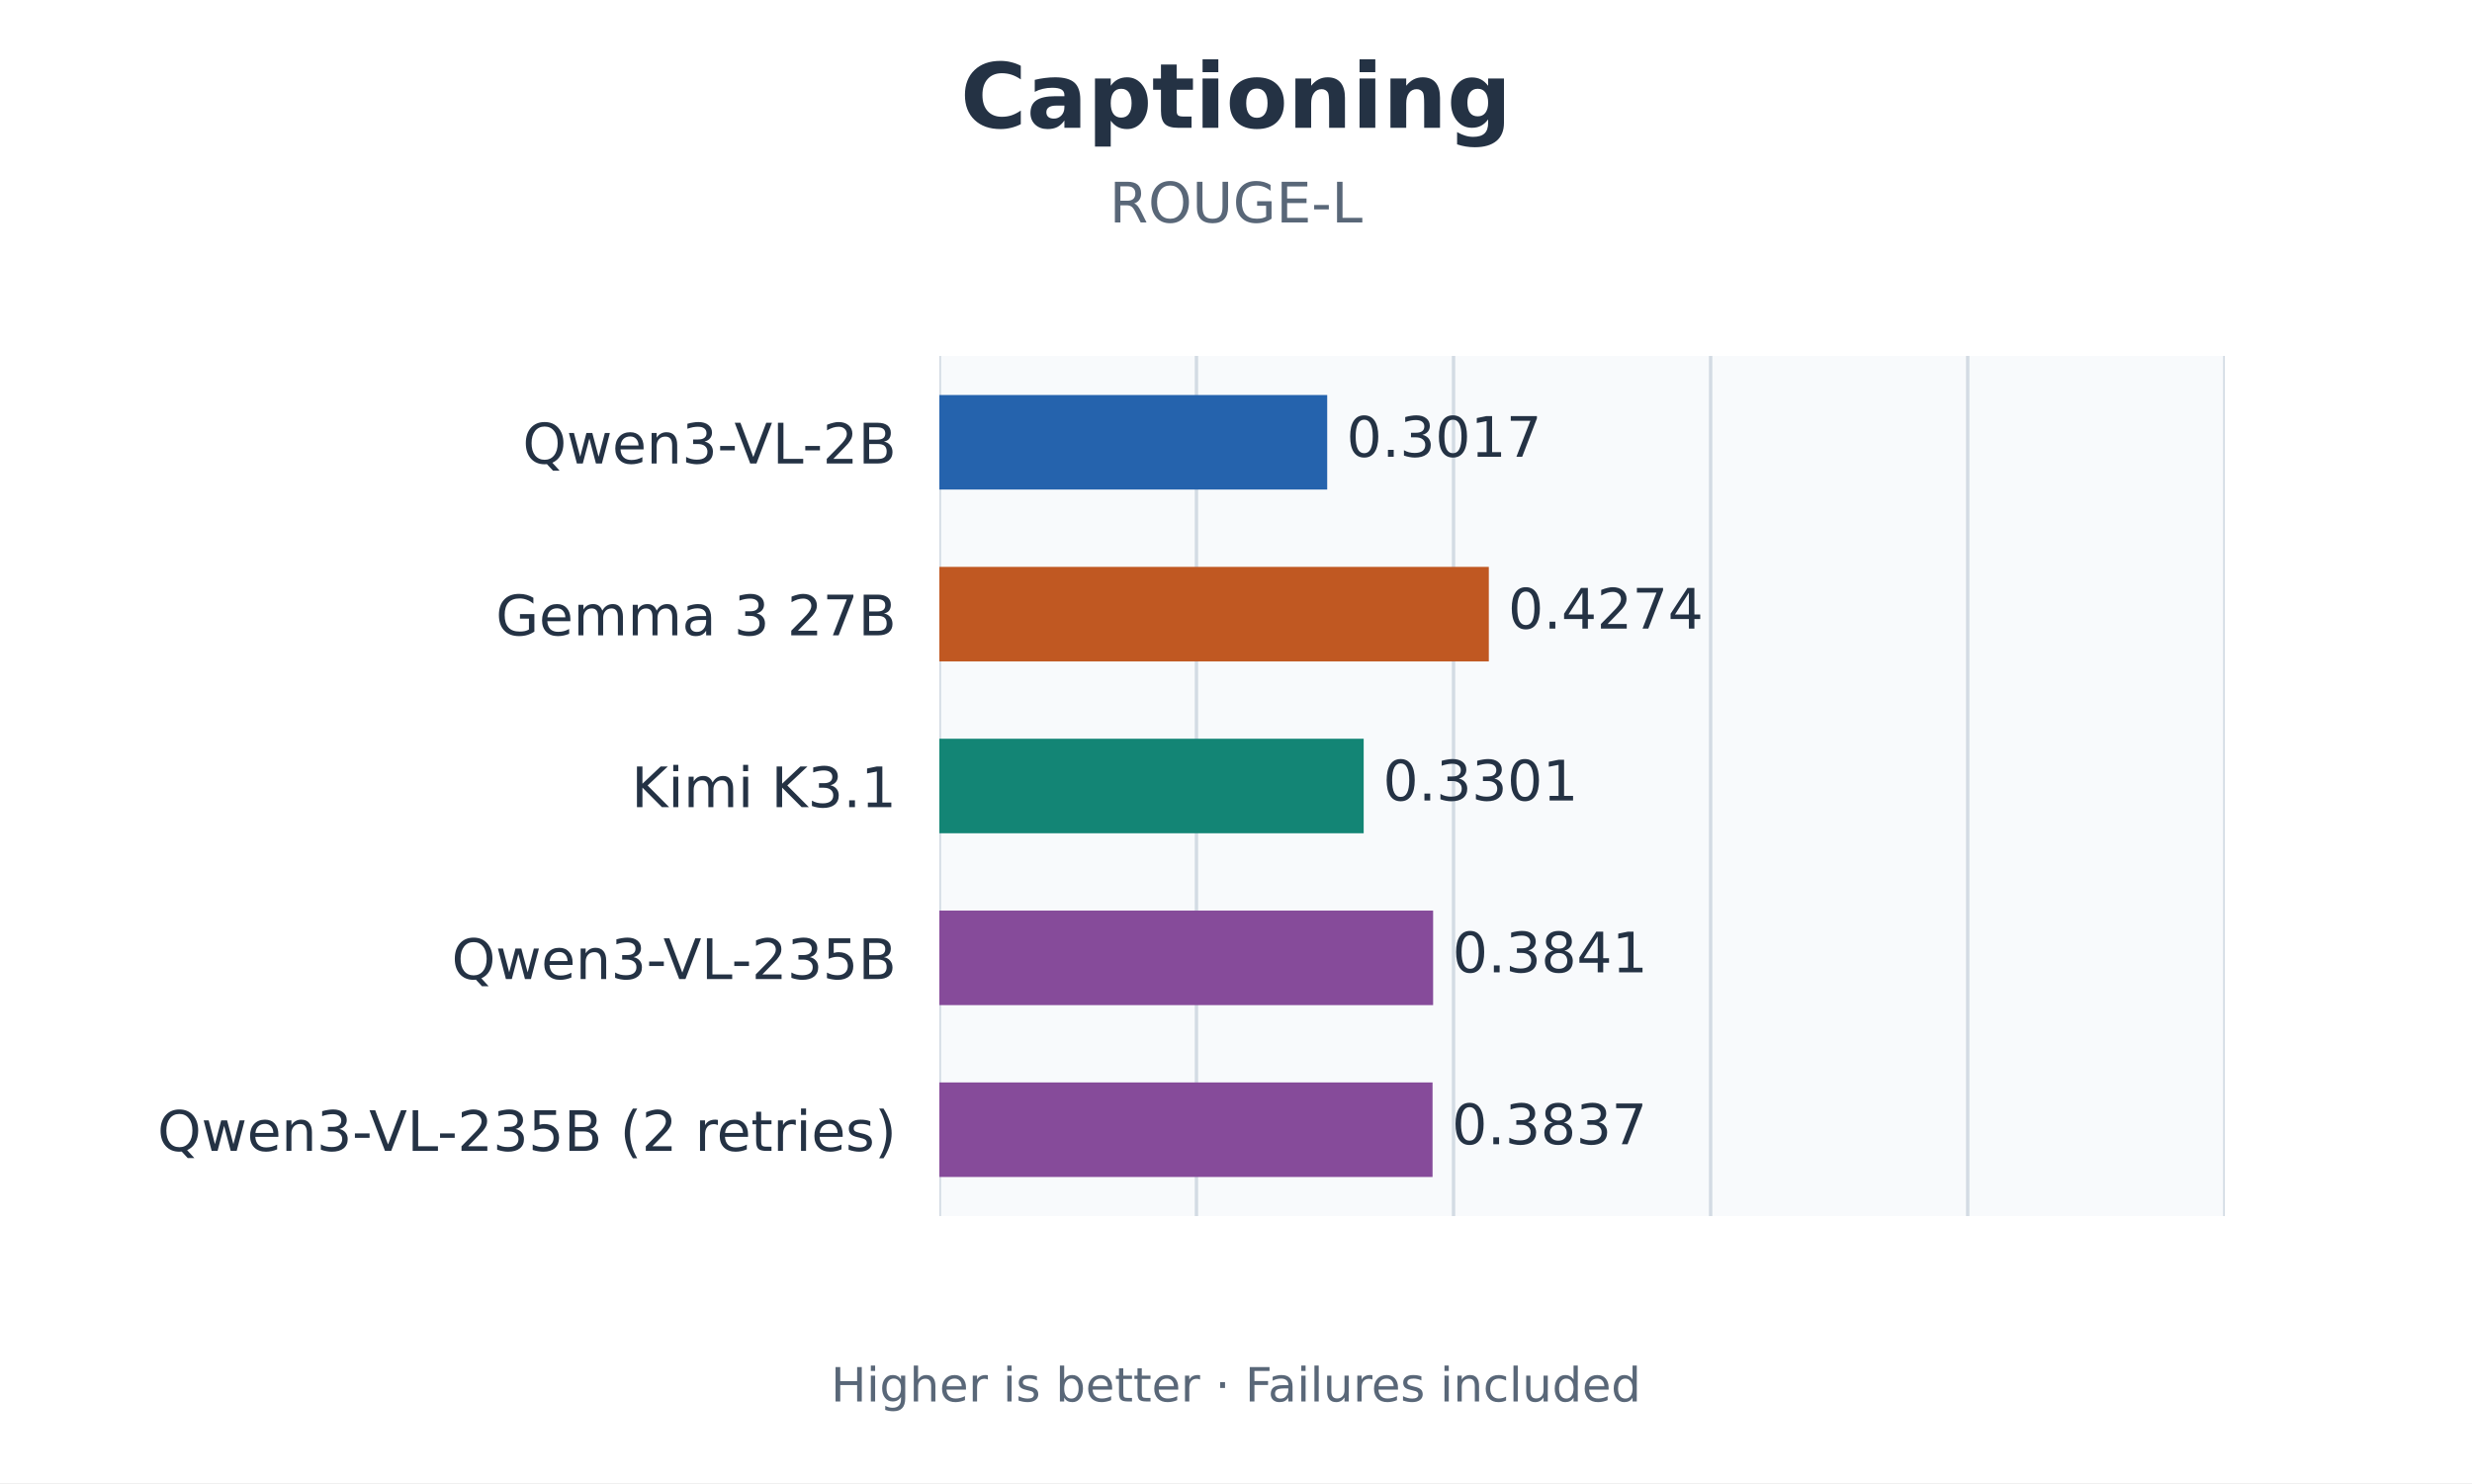
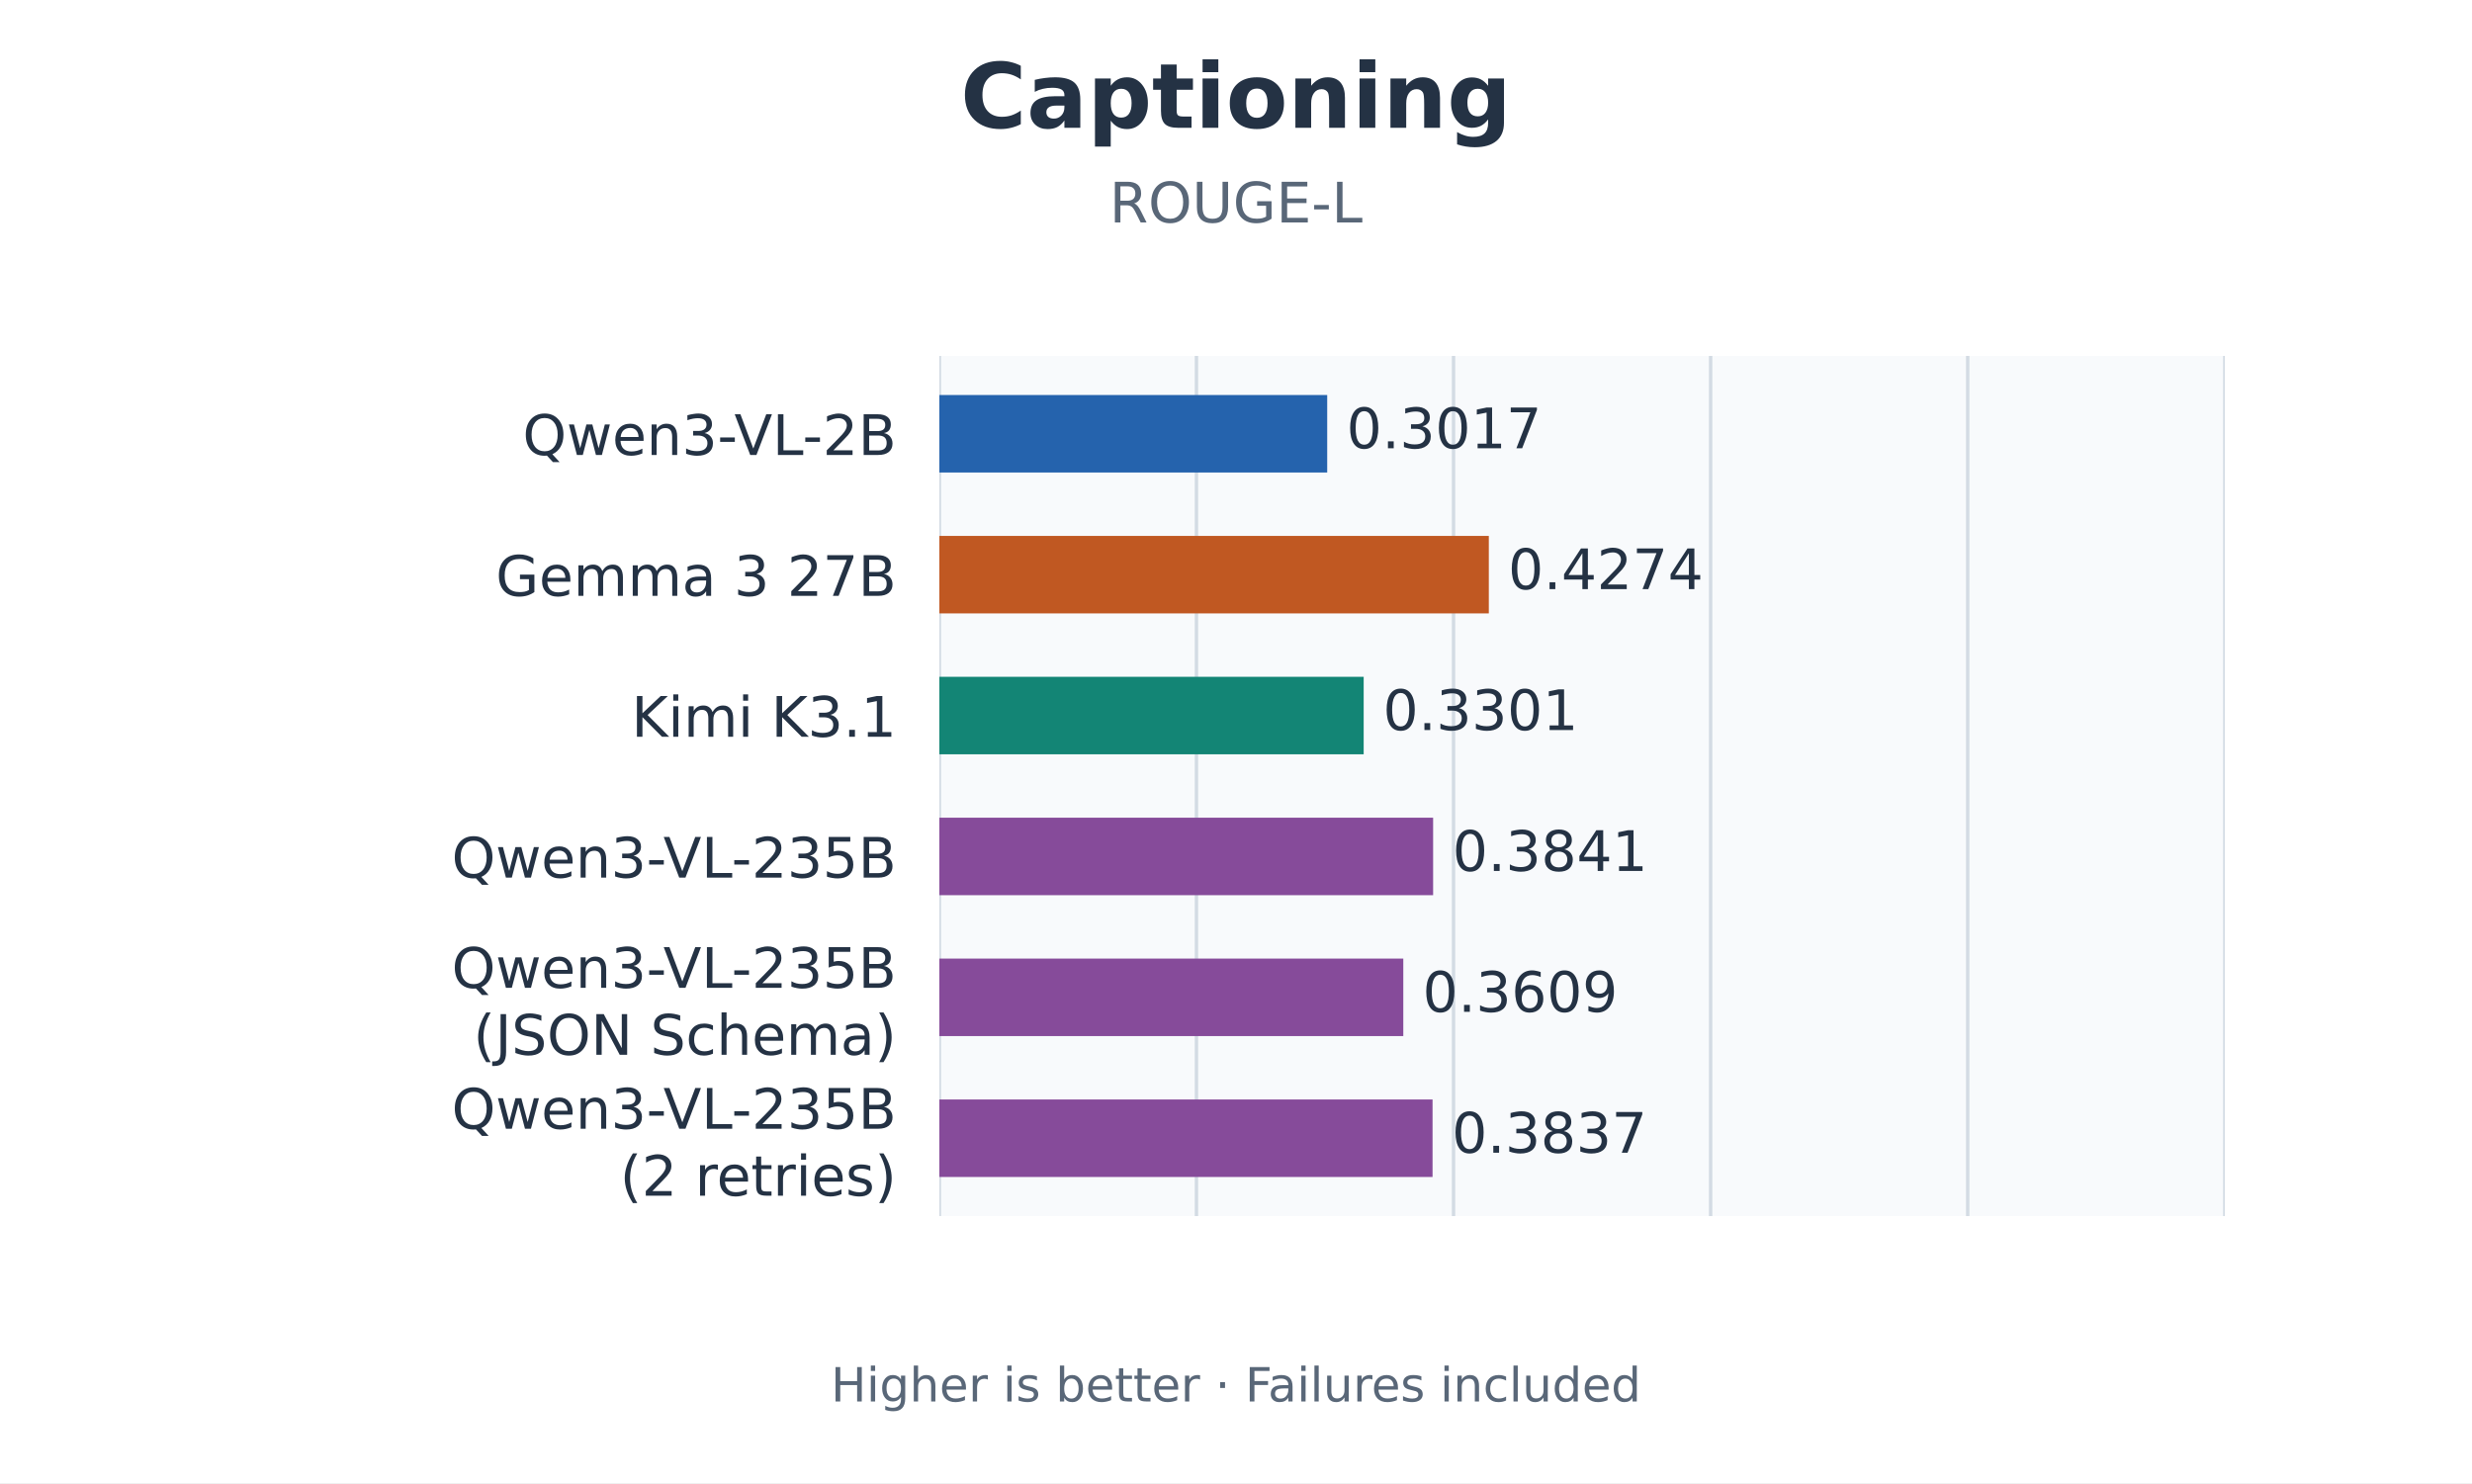
<svg xmlns="http://www.w3.org/2000/svg" width="576pt" height="345.6pt" viewBox="0 0 576 345.6" version="1.1">
  <defs>
    <style type="text/css">*{stroke-linejoin: round; stroke-linecap: butt}</style>
  </defs>
  <g id="figure_1">
    <g id="patch_1">
      <path d="M 0 345.6 L 576 345.6 L 576 0 L 0 0 z " style="fill: #ffffff" />
    </g>
    <g id="axes_1">
      <g id="patch_2">
        <path d="M 218.88 283.392 L 518.4 283.392 L 518.4 82.944 L 218.88 82.944 z " style="fill: #f8fafc" />
      </g>
      <g id="matplotlib.axis_1">
        <g id="xtick_1">
          <g id="line2d_1">
            <path d="M 218.88 283.392 L 218.88 82.944 " clip-path="url(#p9a324c0101)" style="fill: none; stroke: #d3dbe4; stroke-width: 0.8; stroke-linecap: square" />
          </g>
          <g id="line2d_2" />
        </g>
        <g id="xtick_2">
          <g id="line2d_3">
            <path d="M 278.784 283.392 L 278.784 82.944 " clip-path="url(#p9a324c0101)" style="fill: none; stroke: #d3dbe4; stroke-width: 0.8; stroke-linecap: square" />
          </g>
          <g id="line2d_4" />
        </g>
        <g id="xtick_3">
          <g id="line2d_5">
            <path d="M 338.688 283.392 L 338.688 82.944 " clip-path="url(#p9a324c0101)" style="fill: none; stroke: #d3dbe4; stroke-width: 0.8; stroke-linecap: square" />
          </g>
          <g id="line2d_6" />
        </g>
        <g id="xtick_4">
          <g id="line2d_7">
            <path d="M 398.592 283.392 L 398.592 82.944 " clip-path="url(#p9a324c0101)" style="fill: none; stroke: #d3dbe4; stroke-width: 0.8; stroke-linecap: square" />
          </g>
          <g id="line2d_8" />
        </g>
        <g id="xtick_5">
          <g id="line2d_9">
            <path d="M 458.496 283.392 L 458.496 82.944 " clip-path="url(#p9a324c0101)" style="fill: none; stroke: #d3dbe4; stroke-width: 0.8; stroke-linecap: square" />
          </g>
          <g id="line2d_10" />
        </g>
        <g id="xtick_6">
          <g id="line2d_11">
            <path d="M 518.4 283.392 L 518.4 82.944 " clip-path="url(#p9a324c0101)" style="fill: none; stroke: #d3dbe4; stroke-width: 0.8; stroke-linecap: square" />
          </g>
          <g id="line2d_12" />
        </g>
      </g>
      <g id="matplotlib.axis_2">
        <g id="ytick_1">
          <g id="line2d_13" />
          <g id="text_1">
-             <text style="font-size: 13px; font-family: 'DejaVu Sans'; text-anchor: end; fill: #243244" x="208.88" y="108.007" transform="rotate(-0 208.88 108.0074)">Qwen3-VL-2B</text>
+             <text style="font-size: 13px; font-family: 'DejaVu Sans'; text-anchor: end; fill: #243244" x="208.88" y="106.023" transform="rotate(-0 208.88 106.0229)">Qwen3-VL-2B</text>
          </g>
        </g>
        <g id="ytick_2">
          <g id="line2d_14" />
          <g id="text_2">
-             <text style="font-size: 13px; font-family: 'DejaVu Sans'; text-anchor: end; fill: #243244" x="208.88" y="148.057" transform="rotate(-0 208.88 148.0569)">Gemma 3 27B</text>
+             <text style="font-size: 13px; font-family: 'DejaVu Sans'; text-anchor: end; fill: #243244" x="208.88" y="138.856" transform="rotate(-0 208.88 138.8564)">Gemma 3 27B</text>
          </g>
        </g>
        <g id="ytick_3">
          <g id="line2d_15" />
          <g id="text_3">
-             <text style="font-size: 13px; font-family: 'DejaVu Sans'; text-anchor: end; fill: #243244" x="208.88" y="188.107" transform="rotate(-0 208.88 188.107)">Kimi K3.1</text>
+             <text style="font-size: 13px; font-family: 'DejaVu Sans'; text-anchor: end; fill: #243244" x="208.88" y="171.69" transform="rotate(-0 208.88 171.6903)">Kimi K3.1</text>
          </g>
        </g>
        <g id="ytick_4">
          <g id="line2d_16" />
          <g id="text_4">
-             <text style="font-size: 13px; font-family: 'DejaVu Sans'; text-anchor: end; fill: #243244" x="208.88" y="228.156" transform="rotate(-0 208.88 228.156)">Qwen3-VL-235B</text>
+             <text style="font-size: 13px; font-family: 'DejaVu Sans'; text-anchor: end; fill: #243244" x="208.88" y="204.523" transform="rotate(-0 208.88 204.5232)">Qwen3-VL-235B</text>
          </g>
        </g>
        <g id="ytick_5">
          <g id="line2d_17" />
          <g id="text_5">
-             <text style="font-size: 13px; font-family: 'DejaVu Sans'; text-anchor: end; fill: #243244" x="208.88" y="268.206" transform="rotate(-0 208.88 268.2061)">Qwen3-VL-235B (2 retries)</text>
+             <text style="font-size: 13px; font-family: 'DejaVu Sans'; fill: #243244" transform="translate(105.2456 230.2055)">Qwen3-VL-235B</text>
+             <text style="font-size: 13px; font-family: 'DejaVu Sans'; fill: #243244" transform="translate(110.2892 245.809)">(JSON Schema)</text>
+           </g>
+         </g>
+         <g id="ytick_6">
+           <g id="line2d_18" />
+           <g id="text_6">
+             <text style="font-size: 13px; font-family: 'DejaVu Sans'; fill: #243244" transform="translate(105.2456 263.0389)">Qwen3-VL-235B</text>
+             <text style="font-size: 13px; font-family: 'DejaVu Sans'; fill: #243244" transform="translate(144.4528 278.6424)">(2 retries)</text>
          </g>
        </g>
      </g>
      <g id="patch_3">
-         <path d="M 218.88 92.055 L 309.251 92.055 L 309.251 114.083 L 218.88 114.083 z " clip-path="url(#p9a324c0101)" style="fill: #2563ad" />
+         <path d="M 218.88 92.055 L 309.251 92.055 L 309.251 110.114 L 218.88 110.114 z " clip-path="url(#p9a324c0101)" style="fill: #2563ad" />
      </g>
      <g id="patch_4">
-         <path d="M 218.88 132.105 L 346.909 132.105 L 346.909 154.132 L 218.88 154.132 z " clip-path="url(#p9a324c0101)" style="fill: #c05822" />
+         <path d="M 218.88 124.889 L 346.909 124.889 L 346.909 142.947 L 218.88 142.947 z " clip-path="url(#p9a324c0101)" style="fill: #c05822" />
      </g>
      <g id="patch_5">
-         <path d="M 218.88 172.154 L 317.75 172.154 L 317.75 194.182 L 218.88 194.182 z " clip-path="url(#p9a324c0101)" style="fill: #138575" />
+         <path d="M 218.88 157.722 L 317.75 157.722 L 317.75 175.78 L 218.88 175.78 z " clip-path="url(#p9a324c0101)" style="fill: #138575" />
      </g>
      <g id="patch_6">
-         <path d="M 218.88 212.204 L 333.931 212.204 L 333.931 234.231 L 218.88 234.231 z " clip-path="url(#p9a324c0101)" style="fill: #864b9a" />
+         <path d="M 218.88 190.556 L 333.931 190.556 L 333.931 208.614 L 218.88 208.614 z " clip-path="url(#p9a324c0101)" style="fill: #864b9a" />
      </g>
      <g id="patch_7">
-         <path d="M 218.88 252.253 L 333.799 252.253 L 333.799 274.281 L 218.88 274.281 z " clip-path="url(#p9a324c0101)" style="fill: #864b9a" />
+         <path d="M 218.88 223.389 L 326.982 223.389 L 326.982 241.447 L 218.88 241.447 z " clip-path="url(#p9a324c0101)" style="fill: #864b9a" />
      </g>
-       <g id="text_6">
-         <text style="font-size: 13px; font-family: 'DejaVu Sans'; text-anchor: start; fill: #243244" x="313.744" y="106.446" transform="rotate(-0 313.744 106.4459)">0.3017</text>
+       <g id="patch_8">
+         <path d="M 218.88 256.222 L 333.799 256.222 L 333.799 274.281 L 218.88 274.281 z " clip-path="url(#p9a324c0101)" style="fill: #864b9a" />
      </g>
      <g id="text_7">
-         <text style="font-size: 13px; font-family: 'DejaVu Sans'; text-anchor: start; fill: #243244" x="351.402" y="146.495" transform="rotate(-0 351.4018 146.4954)">0.4274</text>
+         <text style="font-size: 13px; font-family: 'DejaVu Sans'; text-anchor: start; fill: #243244" x="313.744" y="104.461" transform="rotate(-0 313.744 104.4614)">0.3017</text>
      </g>
      <g id="text_8">
-         <text style="font-size: 13px; font-family: 'DejaVu Sans'; text-anchor: start; fill: #243244" x="322.243" y="186.545" transform="rotate(-0 322.2429 186.545)">0.3301</text>
+         <text style="font-size: 13px; font-family: 'DejaVu Sans'; text-anchor: start; fill: #243244" x="351.402" y="137.295" transform="rotate(-0 351.4018 137.2948)">0.4274</text>
      </g>
      <g id="text_9">
-         <text style="font-size: 13px; font-family: 'DejaVu Sans'; text-anchor: start; fill: #243244" x="338.424" y="226.595" transform="rotate(-0 338.4236 226.5945)">0.3841</text>
+         <text style="font-size: 13px; font-family: 'DejaVu Sans'; text-anchor: start; fill: #243244" x="322.243" y="170.128" transform="rotate(-0 322.2429 170.1282)">0.3301</text>
      </g>
      <g id="text_10">
-         <text style="font-size: 13px; font-family: 'DejaVu Sans'; text-anchor: start; fill: #243244" x="338.292" y="266.644" transform="rotate(-0 338.2916 266.6441)">0.3837</text>
+         <text style="font-size: 13px; font-family: 'DejaVu Sans'; text-anchor: start; fill: #243244" x="338.424" y="202.962" transform="rotate(-0 338.4236 202.9617)">0.3841</text>
+       </g>
+       <g id="text_11">
+         <text style="font-size: 13px; font-family: 'DejaVu Sans'; text-anchor: start; fill: #243244" x="331.475" y="235.795" transform="rotate(-0 331.4753 235.7951)">0.3609</text>
+       </g>
+       <g id="text_12">
+         <text style="font-size: 13px; font-family: 'DejaVu Sans'; text-anchor: start; fill: #243244" x="338.292" y="268.628" transform="rotate(-0 338.2916 268.6285)">0.3837</text>
      </g>
    </g>
-     <g id="text_11">
+     <g id="text_13">
      <text style="font-weight: 700; font-size: 21px; font-family: 'DejaVu Sans'; text-anchor: middle; fill: #243244" x="288" y="29.781" transform="rotate(-0 288 29.78072)">Captioning</text>
    </g>
-     <g id="text_12">
+     <g id="text_14">
      <text style="font-size: 13px; font-family: 'DejaVu Sans'; text-anchor: middle; fill: #596778" x="288" y="51.84" transform="rotate(-0 288 51.84)">ROUGE-L</text>
    </g>
-     <g id="text_13">
+     <g id="text_15">
      <text style="font-size: 11px; font-family: 'DejaVu Sans'; text-anchor: middle; fill: #596778" x="288" y="326.592" transform="rotate(-0 288 326.592)">Higher is better · Failures included</text>
    </g>
  </g>
  <defs>
    <clipPath id="p9a324c0101">
      <rect x="218.88" y="82.944" width="299.52" height="200.448" />
    </clipPath>
  </defs>
</svg>
